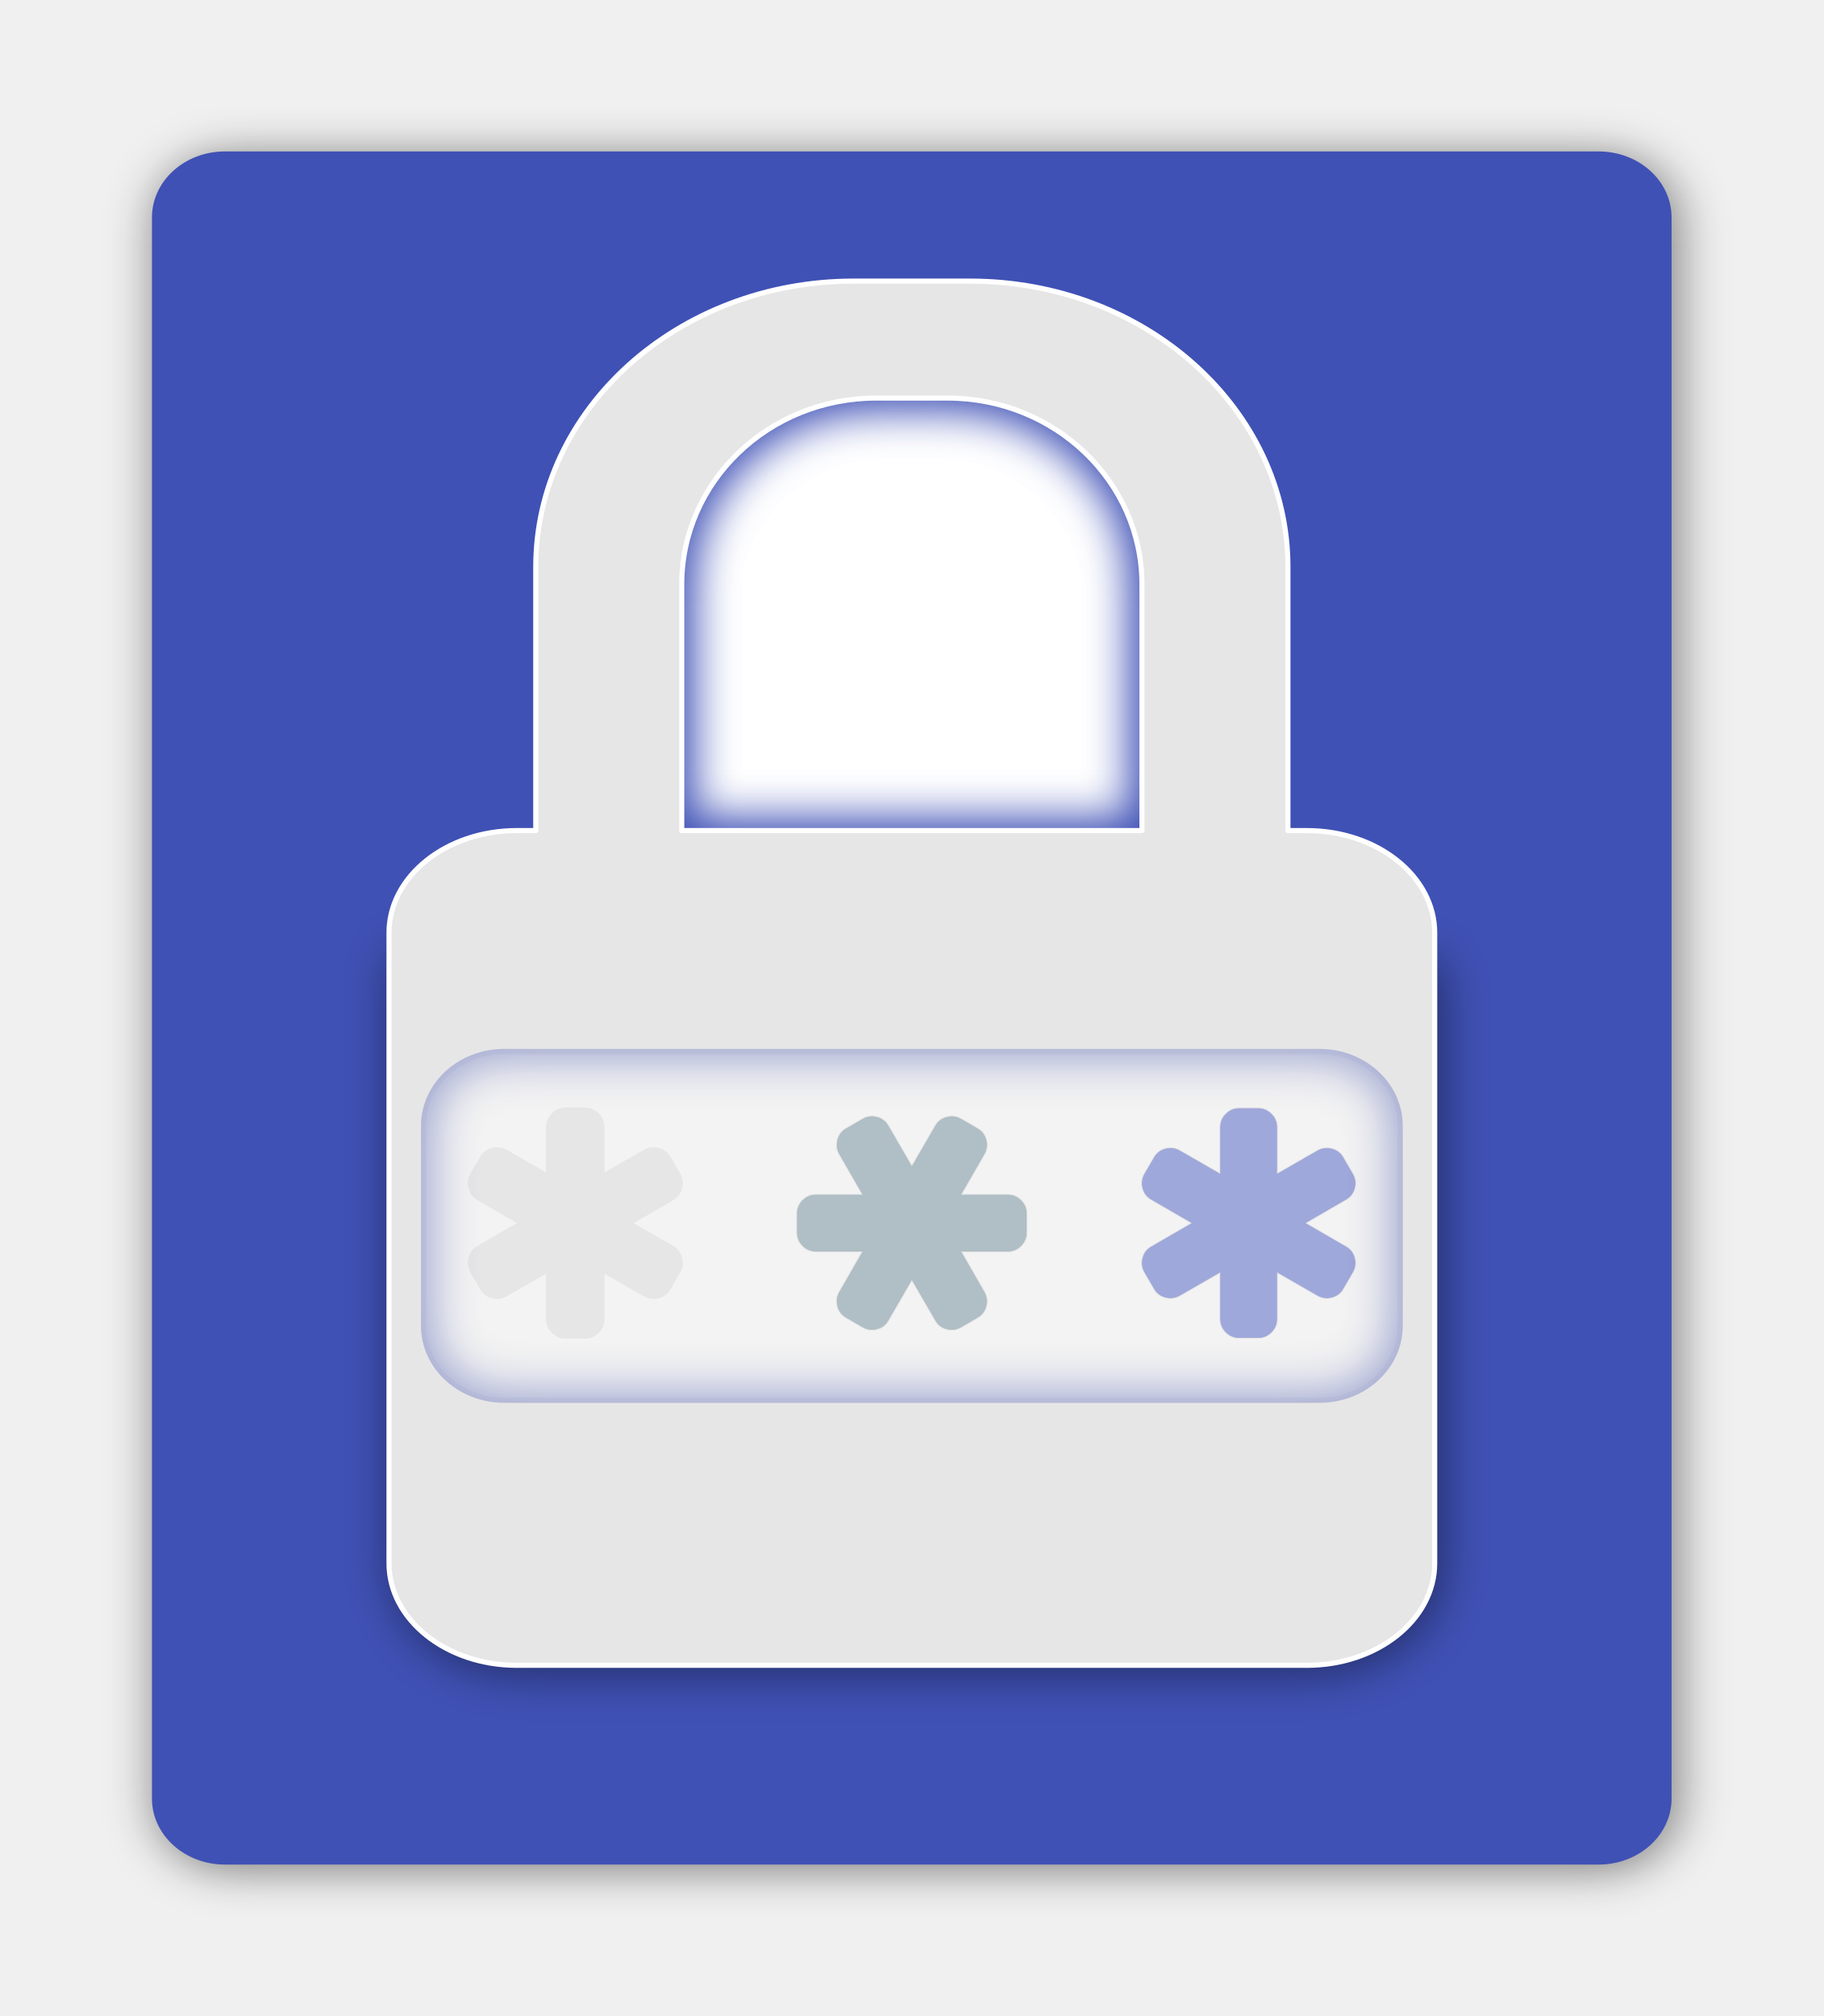
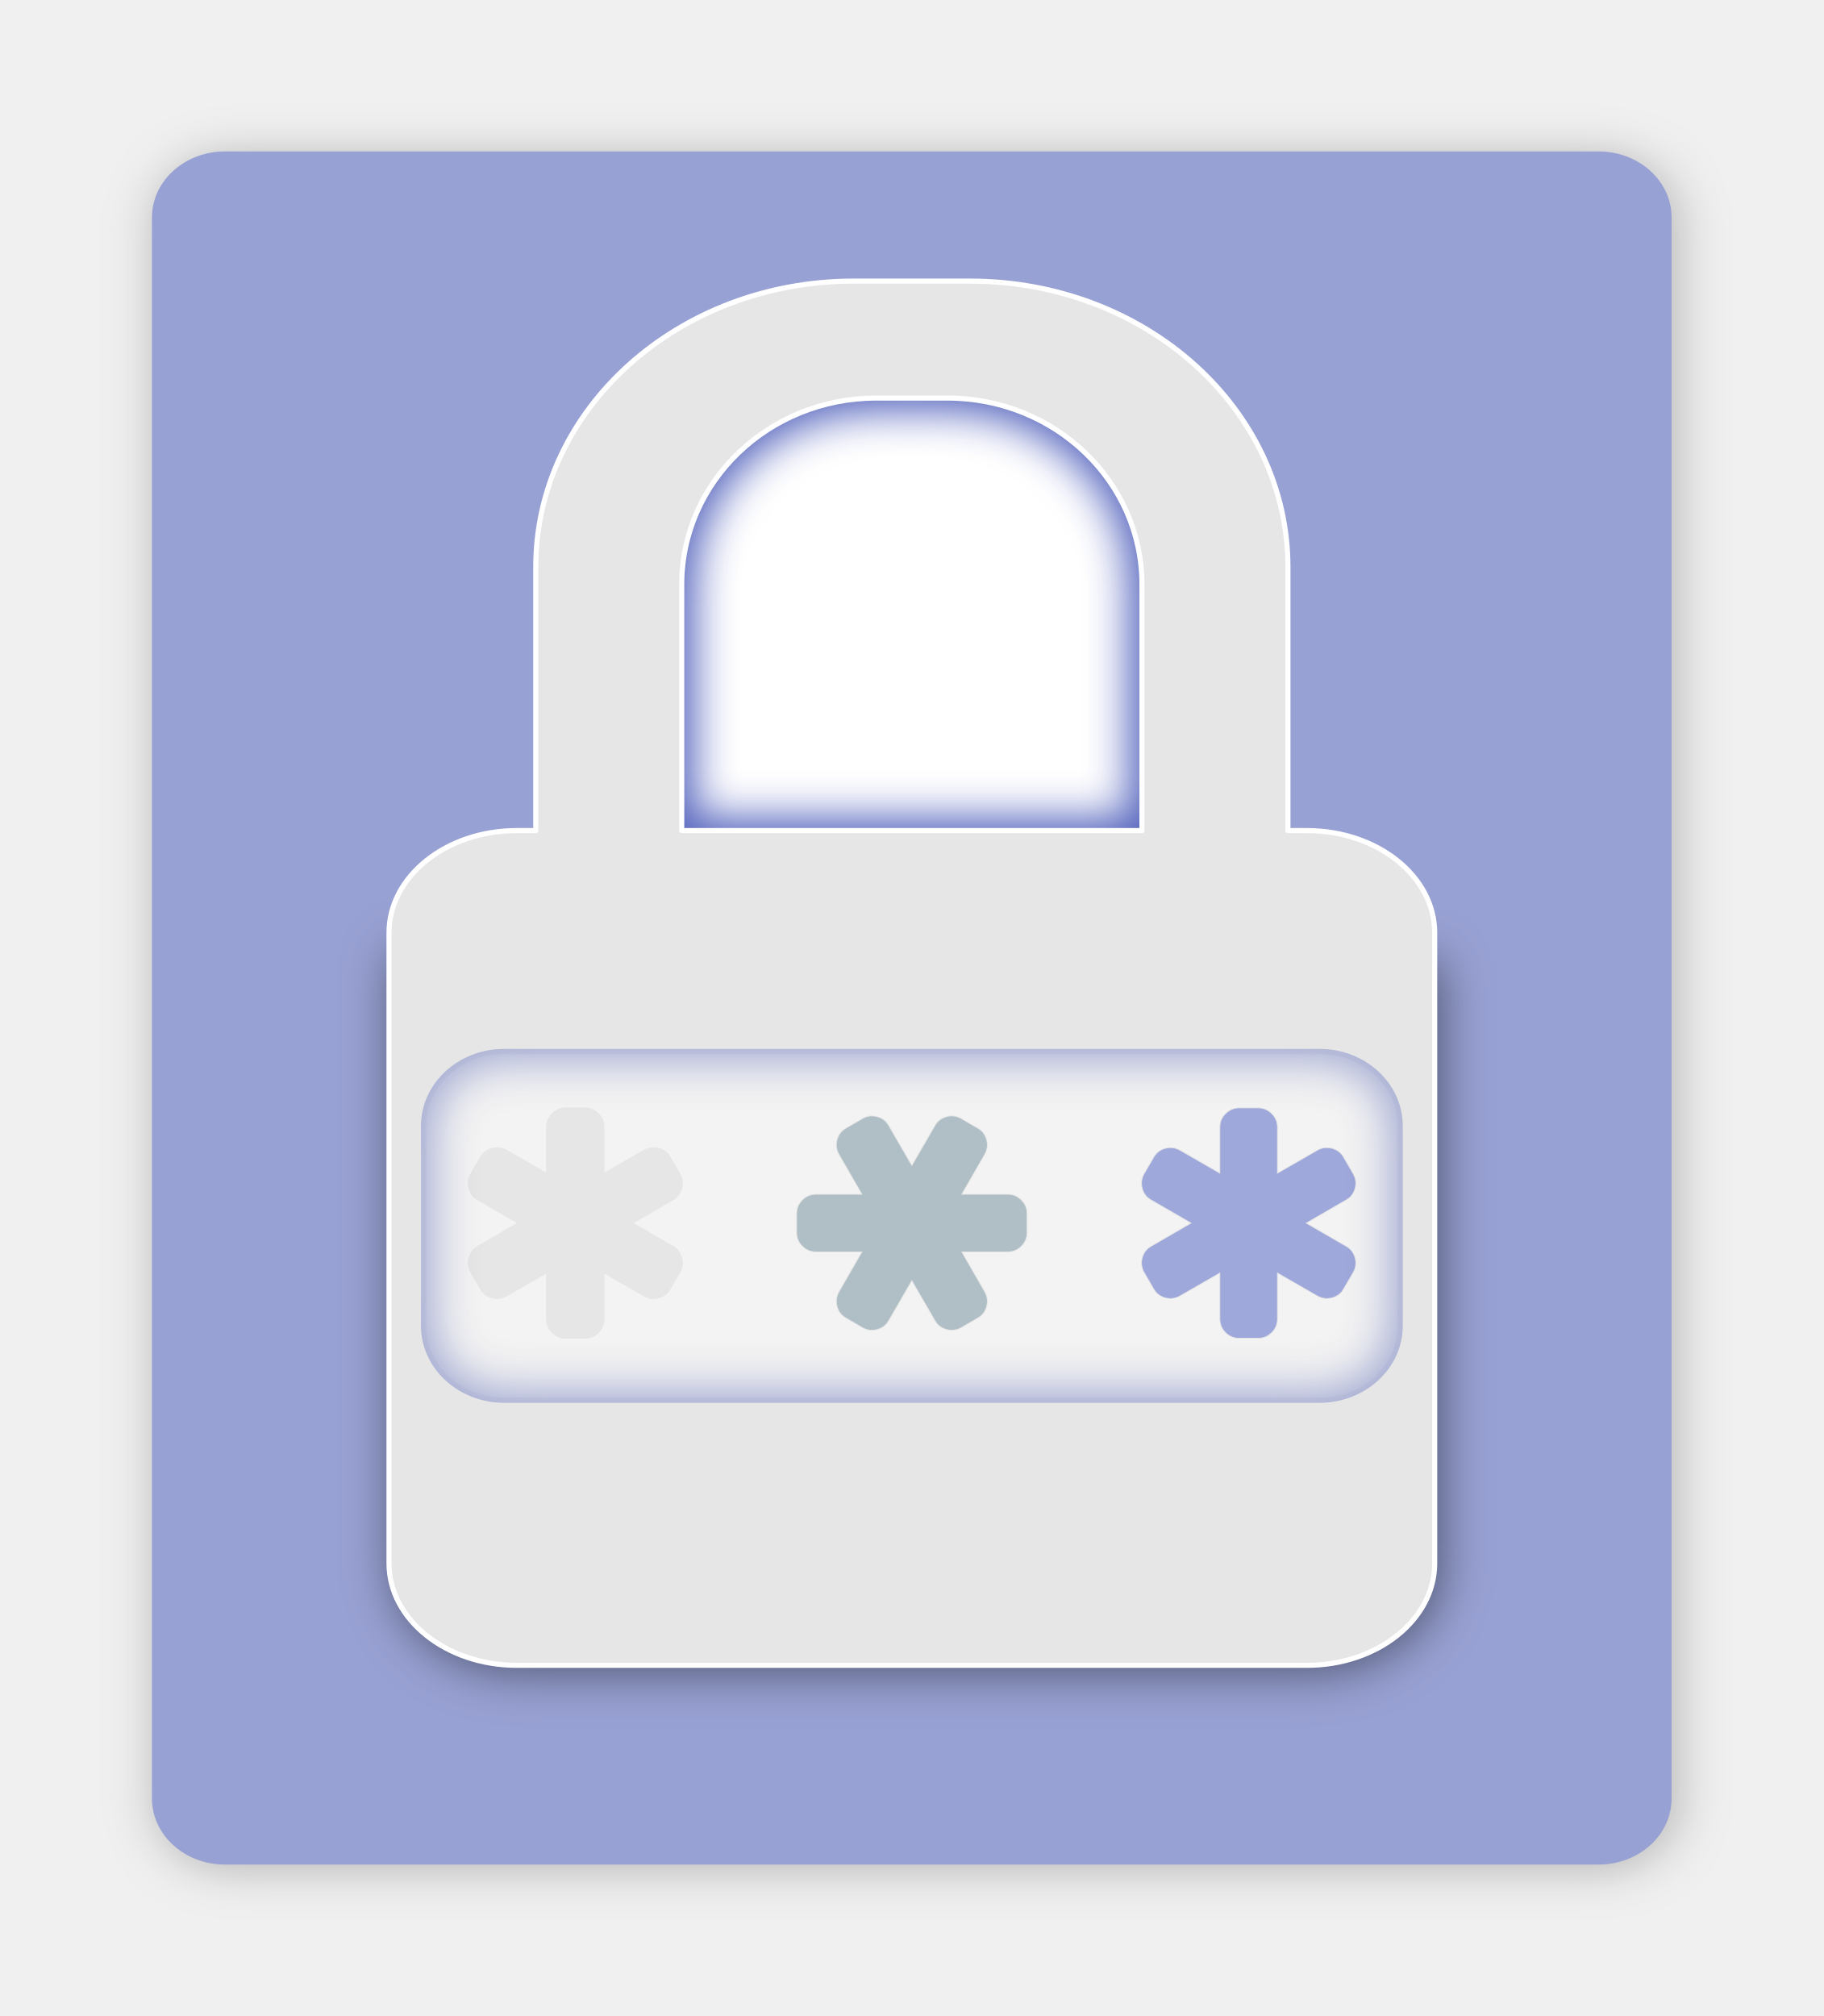
<svg xmlns="http://www.w3.org/2000/svg" xmlns:ns1="http://www.openswatchbook.org/uri/2009/osb" width="357.6" height="395.325" id="svg2985" version="1.1">
  <defs id="defs2987">
    <linearGradient id="linearGradient3791">
      <stop style="stop-color:#607d8b;stop-opacity:1;" offset="0" id="stop3793" />
      <stop style="stop-color:#607d8b;stop-opacity:0;" offset="1" id="stop3795" />
    </linearGradient>
    <linearGradient id="linearGradient4467">
      <stop style="stop-color:#607d8b;stop-opacity:1;" offset="0" id="stop4469" />
      <stop style="stop-color:#607d8b;stop-opacity:0;" offset="1" id="stop4471" />
    </linearGradient>
    <linearGradient id="linearGradient3849">
      <stop style="stop-color:#cccccc;stop-opacity:1;" offset="0" id="stop3851" />
      <stop style="stop-color:#cccccc;stop-opacity:0;" offset="1" id="stop3853" />
    </linearGradient>
    <linearGradient id="linearGradient3841" ns1:paint="gradient">
      <stop style="stop-color:#607d8b;stop-opacity:1;" offset="0" id="stop3843" />
      <stop style="stop-color:#607d8b;stop-opacity:0;" offset="1" id="stop3845" />
    </linearGradient>
    <linearGradient id="linearGradient3825">
      <stop style="stop-color:#448aff;stop-opacity:1;" offset="0" id="stop3827" />
      <stop style="stop-color:#448aff;stop-opacity:0;" offset="1" id="stop3829" />
    </linearGradient>
    <filter id="filter4485" color-interpolation-filters="sRGB">
      <feFlood flood-opacity="0.5" flood-color="rgb(0,0,0)" result="flood" id="feFlood4487" />
      <feComposite in="flood" in2="SourceGraphic" operator="in" result="composite1" id="feComposite4489" />
      <feGaussianBlur stdDeviation="5" result="blur" id="feGaussianBlur4491" />
      <feOffset dx="1" dy="1" result="offset" id="feOffset4493" />
      <feComposite in="SourceGraphic" in2="offset" operator="over" result="composite2" id="feComposite4495" />
    </filter>
    <filter color-interpolation-filters="sRGB" id="filter4730">
      <feGaussianBlur stdDeviation="10" result="result8" id="feGaussianBlur4732" />
      <feOffset dx="4" dy="4" result="result11" id="feOffset4734" />
      <feComposite result="result6" in="SourceGraphic" operator="in" in2="result11" id="feComposite4736" />
      <feFlood result="result10" in="result6" flood-opacity="1" flood-color="rgb(63,81,181)" id="feFlood4738" />
      <feBlend mode="normal" in="result6" in2="result10" id="feBlend4740" />
      <feComposite result="result2" operator="in" in2="SourceGraphic" id="feComposite4742" />
    </filter>
    <filter id="filter3034" color-interpolation-filters="sRGB">
      <feFlood flood-opacity="0.751" flood-color="rgb(255,255,255)" result="flood" id="feFlood3036" />
      <feComposite in="flood" in2="SourceGraphic" operator="in" result="composite1" id="feComposite3038" />
      <feGaussianBlur stdDeviation="2" result="blur" id="feGaussianBlur3040" />
      <feOffset dx="2" dy="2" result="offset" id="feOffset3042" />
      <feComposite in="SourceGraphic" in2="offset" operator="over" result="composite2" id="feComposite3044" />
    </filter>
    <filter color-interpolation-filters="sRGB" id="filter3878">
      <feGaussianBlur stdDeviation="5" result="result8" id="feGaussianBlur3880" />
      <feComposite result="result6" in="SourceGraphic" operator="in" in2="result8" id="feComposite3882" />
      <feComposite operator="in" result="result11" in2="result6" id="feComposite3884" />
      <feFlood result="result10" in="result11" flood-opacity="0.75" flood-color="rgb(83,109,254)" id="feFlood3886" />
      <feBlend mode="screen" in="result11" in2="result10" result="result12" id="feBlend3888" />
      <feComposite result="result2" operator="in" in2="SourceGraphic" in="result12" id="feComposite3890" />
    </filter>
    <filter id="filter4485-6" color-interpolation-filters="sRGB">
      <feFlood flood-opacity="0.5" flood-color="rgb(0,0,0)" result="flood" id="feFlood4487-7" />
      <feComposite in="flood" in2="SourceGraphic" operator="in" result="composite1" id="feComposite4489-1" />
      <feGaussianBlur stdDeviation="5" result="blur" id="feGaussianBlur4491-2" />
      <feOffset dx="1" dy="1" result="offset" id="feOffset4493-3" />
      <feComposite in="SourceGraphic" in2="offset" operator="over" result="composite2" id="feComposite4495-1" />
    </filter>
    <filter id="filter4485-7" color-interpolation-filters="sRGB">
      <feFlood flood-opacity="0.5" flood-color="rgb(0,0,0)" result="flood" id="feFlood4487-0" />
      <feComposite in="flood" in2="SourceGraphic" operator="in" result="composite1" id="feComposite4489-8" />
      <feGaussianBlur stdDeviation="5" result="blur" id="feGaussianBlur4491-1" />
      <feOffset dx="1" dy="1" result="offset" id="feOffset4493-0" />
      <feComposite in="SourceGraphic" in2="offset" operator="over" result="composite2" id="feComposite4495-2" />
    </filter>
    <filter color-interpolation-filters="sRGB" id="filter3878-4">
      <feGaussianBlur stdDeviation="5" result="result8" id="feGaussianBlur3880-0" />
      <feComposite result="result6" in="SourceGraphic" operator="in" in2="result8" id="feComposite3882-3" />
      <feComposite operator="in" result="result11" in2="result6" id="feComposite3884-4" />
      <feFlood result="result10" in="result11" flood-opacity="0.75" flood-color="rgb(63,81,181)" id="feFlood3886-9" />
      <feBlend mode="screen" in="result11" in2="result10" result="result12" id="feBlend3888-4" />
      <feComposite result="result2" operator="in" in2="SourceGraphic" in="result12" id="feComposite3890-7" />
    </filter>
    <filter color-interpolation-filters="sRGB" id="filter3878-0">
      <feGaussianBlur stdDeviation="5" result="result8" id="feGaussianBlur3880-7" />
      <feComposite result="result6" in="SourceGraphic" operator="in" in2="result8" id="feComposite3882-6" />
      <feComposite operator="in" result="result11" in2="result6" id="feComposite3884-1" />
      <feFlood result="result10" in="result11" flood-opacity="0.75" flood-color="rgb(63,81,181)" id="feFlood3886-2" />
      <feBlend mode="screen" in="result11" in2="result10" result="result12" id="feBlend3888-5" />
      <feComposite result="result2" operator="in" in2="SourceGraphic" in="result12" id="feComposite3890-70" />
    </filter>
    <filter color-interpolation-filters="sRGB" id="filter3913">
      <feGaussianBlur stdDeviation="5" result="result8" id="feGaussianBlur3915" />
      <feComposite result="result6" in="SourceGraphic" operator="in" in2="result8" id="feComposite3917" />
      <feComposite operator="in" result="result11" in2="result6" id="feComposite3919" />
      <feFlood result="result10" in="result11" flood-opacity="0.75" flood-color="rgb(63,81,181)" id="feFlood3921" />
      <feBlend mode="screen" in="result11" in2="result10" result="result12" id="feBlend3923" />
      <feComposite result="result2" operator="in" in2="SourceGraphic" in="result12" id="feComposite3925" />
    </filter>
    <filter id="filter4485-0" color-interpolation-filters="sRGB">
      <feFlood flood-opacity="0.5" flood-color="rgb(0,0,0)" result="flood" id="feFlood4487-1" />
      <feComposite in="flood" in2="SourceGraphic" operator="in" result="composite1" id="feComposite4489-7" />
      <feGaussianBlur stdDeviation="5" result="blur" id="feGaussianBlur4491-9" />
      <feOffset dx="1" dy="1" result="offset" id="feOffset4493-06" />
      <feComposite in="SourceGraphic" in2="offset" operator="over" result="composite2" id="feComposite4495-8" />
    </filter>
  </defs>
  <g id="layer2" transform="translate(-161.897,-50.60332)">
    <text xml:space="preserve" style="font-size:12px;font-style:normal;font-weight:normal;line-height:125%;letter-spacing:0px;word-spacing:0px;fill:#000000;fill-opacity:1;stroke:none;font-family:Register" x="192.5" y="396.5" id="text5251">
      <tspan id="tspan5253" x="192.5" y="396.5" />
    </text>
    <g id="g3081" transform="translate(-20,6)">
      <text xml:space="preserve" style="font-size:40px;font-style:normal;font-weight:normal;line-height:125%;letter-spacing:0px;word-spacing:0px;fill:#000000;fill-opacity:1;stroke:none;font-family:Sans" x="245.186" y="396.5" id="text5247">
        <tspan id="tspan5249" x="245.186" y="396.5" />
      </text>
    </g>
-     <rect style="fill:#3f51b5;fill-opacity:1;fill-rule:evenodd;stroke:none;filter:url(#filter4485-6)" id="rect3079" width="298" height="380" x="208.697" y="69.266" rx="14.304" ry="14.646" transform="matrix(1,0,0,0.8840284,-17,19.06749)" />
+     <rect style="fill:#3f51b5;fill-opacity:1;fill-rule:evenodd;stroke:none;filter:url(#filter4485-6);opacity:0.5" id="rect3079" width="298" height="380" x="208.697" y="69.266" rx="14.304" ry="14.646" transform="matrix(1,0,0,0.8840284,-17,19.06749)" />
    <g id="g3908" transform="translate(20,3.000001)">
      <path id="path3860" d="m 423.228,235.054 -183.938,0 c -8.271,0 -15.967,-0.985 -21.125,-2.5 l 0,121.594 c 0,11.048 11.222,20 25.062,20 l 154.938,0 c 13.84,0 25.062,-8.952 25.062,-20 l 0,-119.094 z" style="fill:#3f51b5;fill-opacity:1;fill-rule:evenodd;stroke:none;filter:url(#filter4485-0)" />
      <path id="rect4164" d="m 313.697,125.647 c -21.065,0 -38.125,16.365 -38.125,36.562 l 0,48.25 90.25,0 0,-48.25 c 0,-20.198 -17.06,-36.562 -38.125,-36.562 l -14,0 z" style="fill:#ffffff;fill-opacity:1;fill-rule:evenodd;stroke:none;filter:url(#filter3878-0)" />
      <path style="fill:#e6e6e6;stroke:#ffffff;stroke-width:1;stroke-linejoin:round;stroke-miterlimit:4;stroke-opacity:1;stroke-dasharray:none" d="m 309.306,102.725 c -34.427,0 -62.344,25.105 -62.344,56.062 l 0,51.688 -3.719,0 c -13.84,0 -25.062,8.983 -25.062,20.031 l 0,123.656 c 0,11.048 11.222,20 25.062,20 l 154.938,0 c 13.84,0 25.062,-8.952 25.062,-20 l 0,-123.656 c 0,-11.048 -11.222,-20.031 -25.062,-20.031 l -3.719,0 0,-51.688 c 0,-30.957 -27.918,-56.062 -62.344,-56.062 l -22.812,0 z m 4.406,22.938 14,0 c 21.065,0 38.125,16.365 38.125,36.562 l 0,48.25 -90.25,0 0,-48.25 c 0,-20.198 17.06,-36.562 38.125,-36.562 z" id="path4152" />
      <path style="fill:#cccccc;fill-opacity:1;stroke:#cccccc;stroke-width:0.144;stroke-miterlimit:4;stroke-dasharray:none" id="path3041" d="m 235.589,282.913 q -1.353,-0.765 -1.75,-2.28 -0.397,-1.515 0.368,-2.868 l 1.883,-3.236 q 0.765,-1.353 2.28,-1.75 1.515,-0.397 2.868,0.368 l 7.826,4.501 0,-9.032 q 0,-1.53 1.118,-2.648 1.118,-1.118 2.648,-1.118 l 3.766,0 q 1.53,0 2.648,1.118 1.118,1.118 1.118,2.648 l 0,9.032 7.826,-4.501 q 1.353,-0.765 2.868,-0.368 1.515,0.397 2.28,1.75 l 1.883,3.236 q 0.765,1.353 0.368,2.868 -0.397,1.515 -1.75,2.28 l -7.826,4.531 7.826,4.531 q 1.353,0.765 1.75,2.28 0.397,1.515 -0.368,2.868 l -1.883,3.236 q -0.765,1.353 -2.28,1.75 -1.515,0.397 -2.868,-0.368 l -7.826,-4.501 0,9.032 q 0,1.53 -1.118,2.648 -1.118,1.118 -2.648,1.118 l -3.766,0 q -1.53,0 -2.648,-1.118 -1.118,-1.118 -1.118,-2.648 l 0,-9.032 -7.826,4.501 q -1.353,0.765 -2.868,0.368 -1.515,-0.397 -2.28,-1.75 l -1.883,-3.236 q -0.765,-1.353 -0.368,-2.868 0.397,-1.515 1.75,-2.28 l 7.826,-4.531 z" />
      <path style="fill:#607d8b;fill-opacity:1;stroke:#cccccc;stroke-width:0.144;stroke-miterlimit:4;stroke-dasharray:none" id="path3041-6" d="m 316.181,306.567 q -0.765,1.353 -2.28,1.75 -1.515,0.397 -2.868,-0.368 l -3.236,-1.883 q -1.353,-0.765 -1.75,-2.28 -0.397,-1.515 0.368,-2.868 l 4.501,-7.826 -9.032,0 q -1.53,0 -2.648,-1.118 -1.118,-1.118 -1.118,-2.648 l 0,-3.766 q 0,-1.53 1.118,-2.648 1.118,-1.118 2.648,-1.118 l 9.032,0 -4.501,-7.826 q -0.765,-1.353 -0.368,-2.868 0.397,-1.515 1.75,-2.28 l 3.236,-1.883 q 1.353,-0.765 2.868,-0.368 1.515,0.397 2.28,1.75 l 4.531,7.826 4.531,-7.826 q 0.765,-1.353 2.28,-1.75 1.515,-0.397 2.868,0.368 l 3.236,1.883 q 1.353,0.765 1.75,2.28 0.397,1.515 -0.368,2.868 l -4.501,7.826 9.032,0 q 1.53,0 2.648,1.118 1.118,1.118 1.118,2.648 l 0,3.766 q 0,1.53 -1.118,2.648 -1.118,1.118 -2.648,1.118 l -9.032,0 4.501,7.826 q 0.765,1.353 0.368,2.868 -0.397,1.515 -1.75,2.28 l -3.236,1.883 q -1.353,0.765 -2.868,0.368 -1.515,-0.397 -2.28,-1.75 l -4.531,-7.826 z" />
      <path style="fill:#3f51b5;fill-opacity:1;stroke:#cccccc;stroke-width:0.144;stroke-miterlimit:4;stroke-dasharray:none" id="path3041-1" d="m 367.636,282.913 q -1.353,-0.765 -1.75,-2.28 -0.397,-1.515 0.368,-2.868 l 1.883,-3.236 q 0.765,-1.353 2.28,-1.75 1.515,-0.397 2.868,0.368 l 7.826,4.501 0,-9.032 q 0,-1.53 1.118,-2.648 1.118,-1.118 2.648,-1.118 l 3.766,0 q 1.53,0 2.648,1.118 1.118,1.118 1.118,2.648 l 0,9.032 7.826,-4.501 q 1.353,-0.765 2.868,-0.368 1.515,0.397 2.28,1.75 l 1.883,3.236 q 0.765,1.353 0.368,2.868 -0.397,1.515 -1.75,2.28 l -7.826,4.531 7.826,4.531 q 1.353,0.765 1.75,2.28 0.397,1.515 -0.368,2.868 l -1.883,3.236 q -0.765,1.353 -2.28,1.75 -1.515,0.397 -2.868,-0.368 l -7.826,-4.501 0,9.032 q 0,1.53 -1.118,2.648 -1.118,1.118 -2.648,1.118 l -3.766,0 q -1.53,0 -2.648,-1.118 -1.118,-1.118 -1.118,-2.648 l 0,-9.032 -7.826,4.501 q -1.353,0.765 -2.868,0.368 -1.515,-0.397 -2.28,-1.75 l -1.883,-3.236 q -0.765,-1.353 -0.368,-2.868 0.397,-1.515 1.75,-2.28 l 7.826,-4.531 z" />
      <rect ry="14.577" rx="15.806" y="253.8" x="224.969" height="68.372" width="191.495" id="rect3044" style="opacity:0.5;fill:#ffffff;fill-opacity:1;fill-rule:evenodd;stroke:#cccccc;stroke-width:1.012;stroke-linecap:round;stroke-linejoin:round;stroke-miterlimit:4;stroke-opacity:1;stroke-dasharray:none;stroke-dashoffset:0;filter:url(#filter3878-0)" />
    </g>
  </g>
  <g id="layer3" transform="translate(-161.897,-50.60332)" />
</svg>
